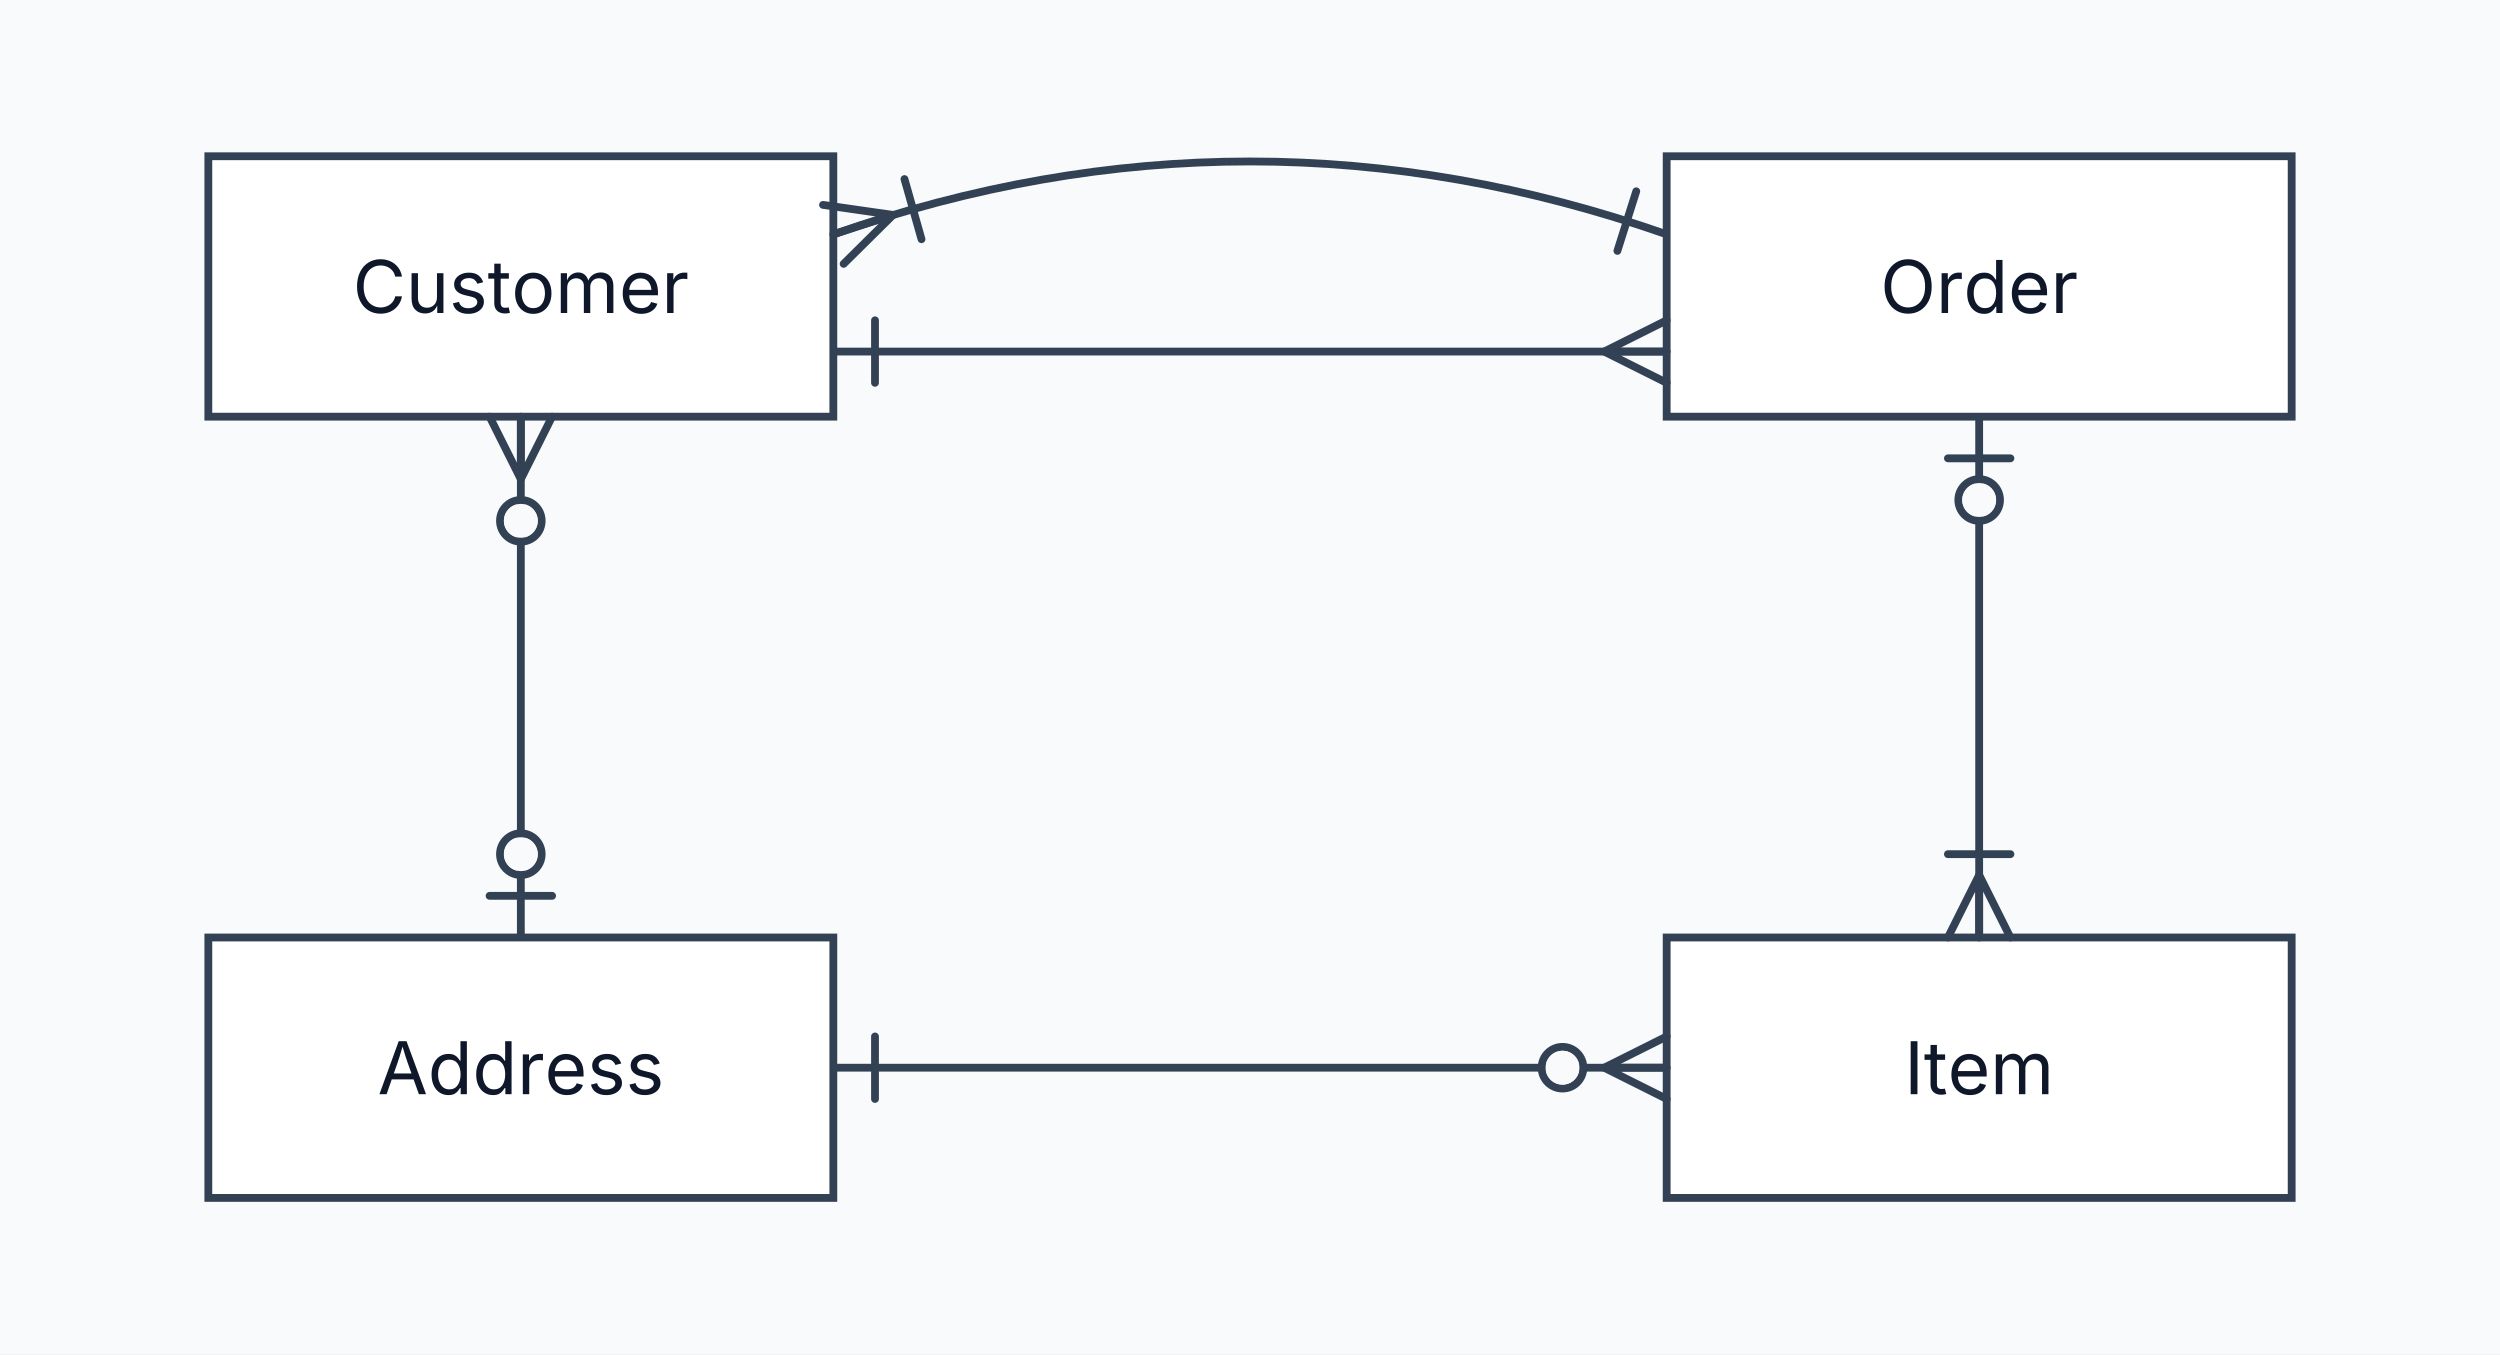
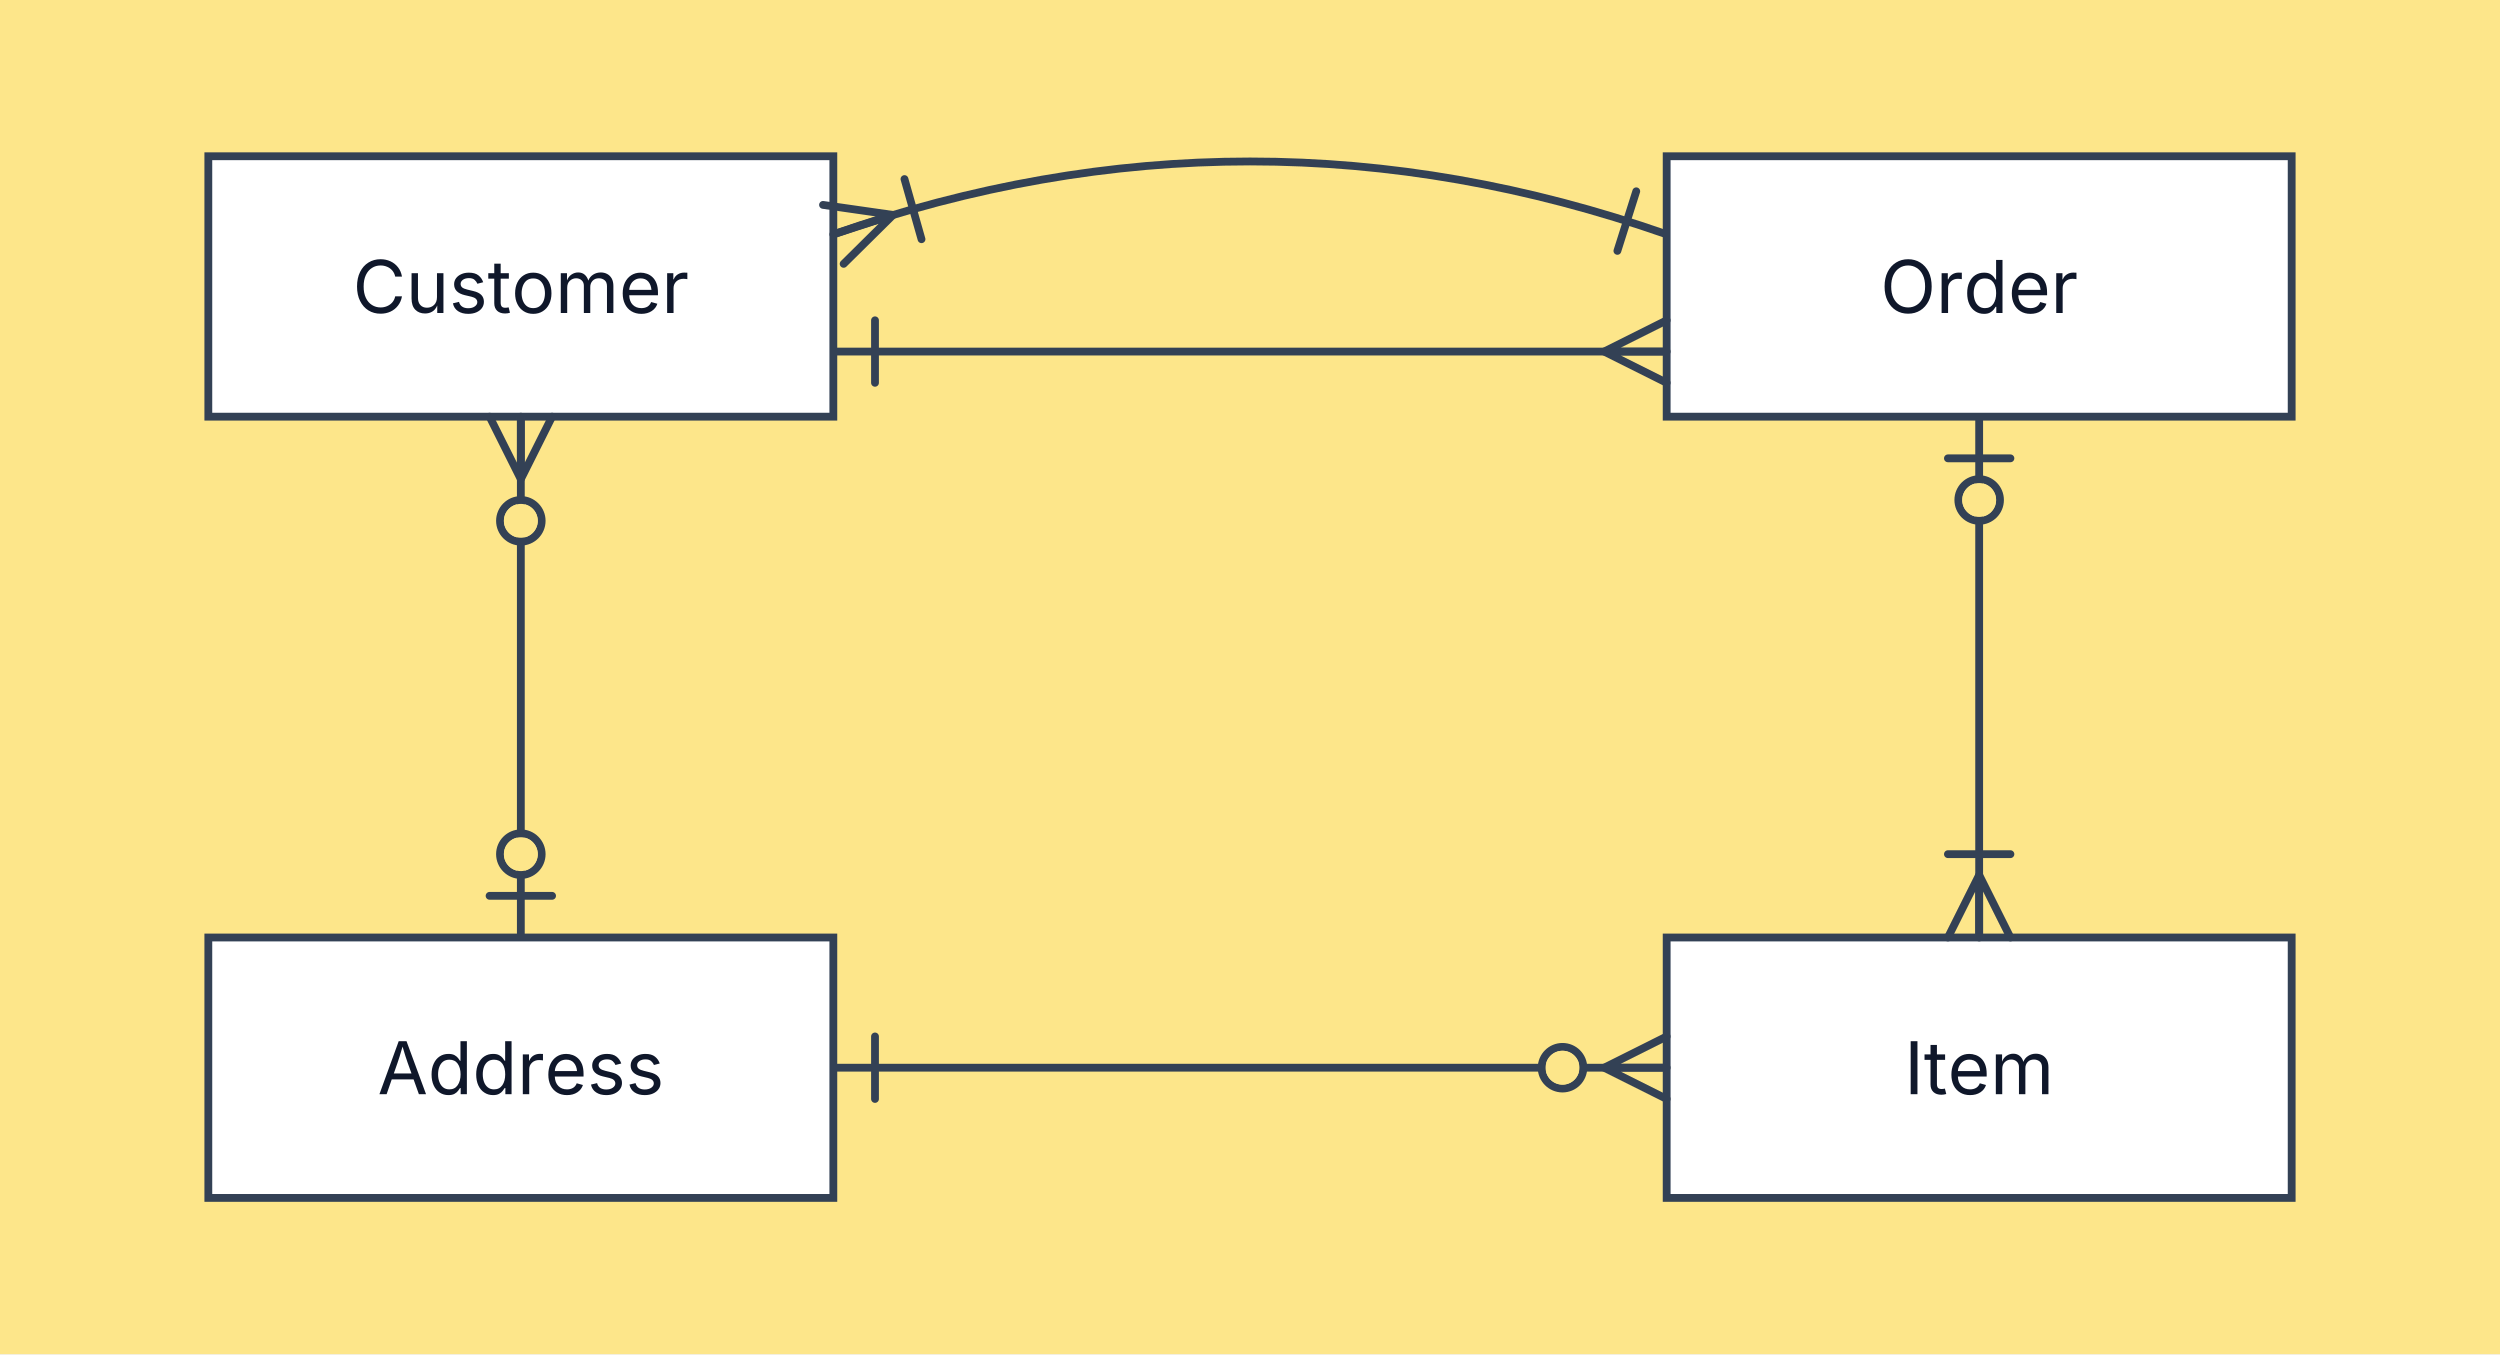
<svg xmlns="http://www.w3.org/2000/svg" width="480" height="260" viewBox="0 0 480 260">
-   <rect width="100%" height="100%" fill="#f8fafc" />
+   <rect width="100%" height="100%" fill="#fde68a" />
  <rect x="40" y="30" width="120" height="50" rx="0" fill="#ffffff" stroke="#334155" stroke-width="1.5" />
  <path aria-label="Customer" d="M73.07 60.23Q71.76 60.23 70.74 59.6Q69.72 58.96 69.14 57.79Q68.55 56.62 68.55 55.01Q68.55 53.39 69.14 52.21Q69.72 51.04 70.74 50.41Q71.76 49.77 73.07 49.77Q74.1 49.77 74.97 50.17Q75.83 50.57 76.42 51.32Q77 52.06 77.18 53.11L75.88 53.11Q75.74 52.42 75.32 51.94Q74.91 51.46 74.32 51.22Q73.73 50.97 73.07 50.97Q72.15 50.97 71.42 51.44Q70.68 51.9 70.25 52.8Q69.82 53.7 69.82 55.01Q69.82 56.31 70.25 57.2Q70.68 58.1 71.42 58.56Q72.16 59.03 73.07 59.03Q73.74 59.03 74.32 58.78Q74.91 58.53 75.32 58.06Q75.74 57.58 75.88 56.89L77.18 56.89Q77 57.92 76.42 58.67Q75.85 59.42 74.98 59.83Q74.12 60.23 73.07 60.23ZM81.61 60.19Q80.46 60.19 79.74 59.47Q79.02 58.75 79.02 57.3L79.02 52.45L80.25 52.45L80.25 57.2Q80.25 58.08 80.72 58.58Q81.18 59.08 81.98 59.08Q82.8 59.08 83.35 58.54Q83.9 58.01 83.9 57.03L83.9 52.45L85.14 52.45L85.14 60.09L83.95 60.09L83.95 58.66Q83.58 59.5 82.97 59.84Q82.37 60.19 81.61 60.19ZM89.9 60.26Q88.72 60.26 87.94 59.74Q87.17 59.23 86.96 58.24L88.13 57.96Q88.29 58.59 88.75 58.88Q89.2 59.18 89.89 59.18Q90.69 59.18 91.16 58.83Q91.64 58.49 91.64 58.02Q91.64 57.24 90.52 56.97L89.24 56.67Q87.19 56.18 87.19 54.58Q87.19 53.93 87.56 53.42Q87.93 52.92 88.57 52.64Q89.21 52.35 90.02 52.35Q91.21 52.35 91.86 52.87Q92.51 53.39 92.77 54.19L91.66 54.48Q91.5 54.07 91.13 53.74Q90.77 53.4 90.03 53.4Q89.35 53.4 88.89 53.71Q88.44 54.03 88.44 54.51Q88.44 54.93 88.74 55.19Q89.05 55.44 89.72 55.6L90.88 55.88Q91.92 56.12 92.42 56.64Q92.91 57.15 92.91 57.94Q92.91 58.61 92.54 59.13Q92.16 59.66 91.48 59.96Q90.8 60.26 89.9 60.26ZM97.7 52.45L97.7 53.5L96.13 53.5L96.13 58.11Q96.13 58.62 96.34 58.86Q96.54 59.09 97.03 59.09Q97.15 59.09 97.33 59.07Q97.51 59.04 97.66 59.01L97.91 60.05Q97.72 60.12 97.48 60.15Q97.23 60.19 97 60.19Q96 60.19 95.45 59.67Q94.9 59.14 94.9 58.21L94.9 53.5L93.75 53.5L93.75 52.45L94.9 52.45L94.9 50.63L96.13 50.63L96.13 52.45L97.7 52.45ZM102.38 60.26Q101.34 60.26 100.56 59.76Q99.78 59.27 99.34 58.38Q98.9 57.5 98.9 56.32Q98.9 55.12 99.34 54.23Q99.78 53.34 100.56 52.85Q101.34 52.35 102.38 52.35Q103.43 52.35 104.21 52.85Q105 53.34 105.44 54.23Q105.88 55.12 105.88 56.32Q105.88 57.5 105.44 58.38Q105 59.27 104.21 59.76Q103.43 60.26 102.38 60.26ZM102.38 59.16Q103.15 59.16 103.65 58.76Q104.15 58.36 104.39 57.72Q104.63 57.07 104.63 56.32Q104.63 55.56 104.39 54.91Q104.15 54.25 103.65 53.85Q103.15 53.46 102.38 53.46Q101.62 53.46 101.12 53.85Q100.63 54.25 100.39 54.9Q100.15 55.55 100.15 56.32Q100.15 57.07 100.39 57.72Q100.63 58.36 101.12 58.76Q101.62 59.16 102.38 59.16ZM107.67 60.09L107.67 52.45L108.86 52.45L108.87 53.85Q109.15 53.08 109.74 52.7Q110.33 52.31 111.01 52.31Q111.76 52.31 112.26 52.74Q112.75 53.17 112.96 53.87Q113.23 53.15 113.88 52.73Q114.54 52.31 115.36 52.31Q116.03 52.31 116.57 52.6Q117.12 52.89 117.45 53.47Q117.77 54.05 117.77 54.94L117.77 60.09L116.54 60.09L116.54 54.97Q116.54 54.15 116.07 53.79Q115.61 53.43 114.99 53.43Q114.22 53.43 113.78 53.91Q113.33 54.38 113.33 55.1L113.33 60.09L112.1 60.09L112.1 54.85Q112.1 54.21 111.68 53.82Q111.26 53.43 110.61 53.43Q109.94 53.43 109.42 53.9Q108.9 54.36 108.9 55.28L108.9 60.09L107.67 60.09ZM123.14 60.26Q122.04 60.26 121.23 59.76Q120.43 59.27 120 58.39Q119.56 57.51 119.56 56.33Q119.56 55.16 119.98 54.26Q120.41 53.37 121.18 52.86Q121.96 52.35 123 52.35Q123.61 52.35 124.2 52.56Q124.79 52.76 125.27 53.21Q125.75 53.65 126.04 54.38Q126.33 55.12 126.33 56.18L126.33 56.69L120.81 56.69Q120.85 57.88 121.49 58.52Q122.13 59.16 123.15 59.16Q123.83 59.16 124.32 58.87Q124.8 58.57 125.02 57.99L126.21 58.32Q125.94 59.18 125.13 59.72Q124.32 60.26 123.14 60.26ZM120.81 55.65L125.08 55.65Q124.99 54.67 124.47 54.06Q123.94 53.45 123 53.45Q122.34 53.45 121.87 53.76Q121.39 54.06 121.12 54.56Q120.85 55.06 120.81 55.65ZM128.09 60.09L128.09 52.45L129.28 52.45L129.28 53.63L129.36 53.63Q129.58 53.04 130.12 52.69Q130.66 52.34 131.35 52.34Q131.48 52.34 131.67 52.35Q131.86 52.35 131.97 52.36L131.97 53.6Q131.91 53.58 131.69 53.56Q131.48 53.53 131.23 53.53Q130.4 53.53 129.86 54.03Q129.32 54.54 129.32 55.31L129.32 60.09L128.09 60.09Z" fill="#0f172a" />
  <rect x="320" y="30" width="120" height="50" rx="0" fill="#ffffff" stroke="#334155" stroke-width="1.5" />
  <path aria-label="Order" d="M366.37 60.23Q365.06 60.23 364.04 59.6Q363.02 58.96 362.43 57.79Q361.84 56.62 361.84 55.01Q361.84 53.39 362.43 52.21Q363.02 51.04 364.04 50.41Q365.06 49.77 366.37 49.77Q367.67 49.77 368.69 50.41Q369.71 51.04 370.3 52.21Q370.88 53.39 370.88 55.01Q370.88 56.62 370.3 57.79Q369.71 58.96 368.69 59.6Q367.67 60.23 366.37 60.23ZM366.37 59.03Q367.28 59.03 368.01 58.56Q368.75 58.1 369.18 57.2Q369.62 56.31 369.62 55.01Q369.62 53.69 369.18 52.8Q368.75 51.9 368.01 51.44Q367.28 50.97 366.37 50.97Q365.45 50.97 364.71 51.44Q363.98 51.9 363.54 52.8Q363.11 53.7 363.11 55.01Q363.11 56.31 363.54 57.2Q363.98 58.1 364.71 58.56Q365.45 59.03 366.37 59.03ZM372.79 60.09L372.79 52.45L373.98 52.45L373.98 53.63L374.07 53.63Q374.28 53.04 374.82 52.69Q375.37 52.34 376.05 52.34Q376.19 52.34 376.37 52.35Q376.56 52.35 376.67 52.36L376.67 53.6Q376.62 53.58 376.4 53.56Q376.18 53.53 375.93 53.53Q375.11 53.53 374.57 54.03Q374.03 54.54 374.03 55.31L374.03 60.09L372.79 60.09ZM380.93 60.26Q379.98 60.26 379.25 59.77Q378.52 59.29 378.11 58.4Q377.7 57.51 377.7 56.29Q377.7 55.08 378.11 54.2Q378.52 53.31 379.25 52.83Q379.99 52.35 380.94 52.35Q381.68 52.35 382.12 52.6Q382.56 52.85 382.79 53.16Q383.03 53.47 383.15 53.67L383.25 53.67L383.25 49.91L384.48 49.91L384.48 60.09L383.29 60.09L383.29 58.91L383.15 58.91Q383.03 59.12 382.79 59.44Q382.54 59.76 382.1 60.01Q381.66 60.26 380.93 60.26ZM381.11 59.16Q382.15 59.16 382.71 58.36Q383.26 57.56 383.26 56.28Q383.26 55.01 382.72 54.23Q382.17 53.46 381.11 53.46Q380.39 53.46 379.91 53.83Q379.43 54.21 379.19 54.85Q378.95 55.49 378.95 56.28Q378.95 57.08 379.19 57.73Q379.43 58.38 379.92 58.77Q380.4 59.16 381.11 59.16ZM389.85 60.26Q388.74 60.26 387.94 59.76Q387.14 59.27 386.7 58.39Q386.27 57.51 386.27 56.33Q386.27 55.16 386.69 54.26Q387.12 53.37 387.89 52.86Q388.67 52.35 389.71 52.35Q390.32 52.35 390.91 52.56Q391.5 52.76 391.98 53.21Q392.46 53.65 392.75 54.38Q393.04 55.12 393.04 56.18L393.04 56.69L387.51 56.69Q387.56 57.88 388.2 58.52Q388.84 59.16 389.86 59.16Q390.53 59.16 391.02 58.87Q391.51 58.57 391.72 57.99L392.91 58.32Q392.65 59.18 391.84 59.72Q391.03 60.26 389.85 60.26ZM387.52 55.65L391.79 55.65Q391.7 54.67 391.17 54.06Q390.65 53.45 389.71 53.45Q389.05 53.45 388.58 53.76Q388.1 54.06 387.83 54.56Q387.55 55.06 387.52 55.65ZM394.8 60.09L394.8 52.45L395.99 52.45L395.99 53.63L396.07 53.63Q396.28 53.04 396.83 52.69Q397.37 52.34 398.05 52.34Q398.19 52.34 398.38 52.35Q398.57 52.35 398.68 52.36L398.68 53.6Q398.62 53.58 398.4 53.56Q398.18 53.53 397.94 53.53Q397.11 53.53 396.57 54.03Q396.03 54.54 396.03 55.31L396.03 60.09L394.8 60.09Z" fill="#0f172a" />
  <rect x="320" y="180" width="120" height="50" rx="0" fill="#ffffff" stroke="#334155" stroke-width="1.5" />
  <path aria-label="Item" d="M368.15 199.91L368.15 210.09L366.85 210.09L366.85 199.91L368.15 199.91ZM373.46 202.45L373.46 203.5L371.89 203.5L371.89 208.11Q371.89 208.62 372.1 208.86Q372.31 209.09 372.79 209.09Q372.91 209.09 373.09 209.07Q373.27 209.04 373.42 209.01L373.68 210.05Q373.49 210.12 373.24 210.15Q373 210.19 372.76 210.19Q371.77 210.19 371.22 209.67Q370.66 209.14 370.66 208.21L370.66 203.5L369.51 203.5L369.51 202.45L370.66 202.45L370.66 200.63L371.89 200.63L371.89 202.45L373.46 202.45ZM378.25 210.26Q377.14 210.26 376.34 209.76Q375.54 209.27 375.1 208.39Q374.67 207.51 374.67 206.33Q374.67 205.16 375.09 204.26Q375.52 203.37 376.29 202.86Q377.07 202.35 378.11 202.35Q378.71 202.35 379.31 202.56Q379.9 202.76 380.38 203.21Q380.86 203.65 381.15 204.38Q381.44 205.12 381.44 206.18L381.44 206.69L375.91 206.69Q375.96 207.88 376.6 208.52Q377.24 209.16 378.26 209.16Q378.93 209.16 379.42 208.87Q379.91 208.57 380.12 207.99L381.31 208.32Q381.05 209.18 380.24 209.72Q379.43 210.26 378.25 210.26ZM375.92 205.65L380.18 205.65Q380.1 204.67 379.57 204.06Q379.05 203.45 378.11 203.45Q377.45 203.45 376.98 203.76Q376.5 204.06 376.23 204.56Q375.95 205.06 375.92 205.65ZM383.2 210.09L383.2 202.45L384.4 202.45L384.4 203.85Q384.68 203.08 385.27 202.7Q385.87 202.31 386.54 202.31Q387.29 202.31 387.79 202.74Q388.29 203.17 388.49 203.87Q388.76 203.15 389.42 202.73Q390.07 202.31 390.9 202.31Q391.56 202.31 392.11 202.6Q392.65 202.89 392.98 203.47Q393.3 204.05 393.3 204.94L393.3 210.09L392.07 210.09L392.07 204.97Q392.07 204.15 391.61 203.79Q391.14 203.43 390.53 203.43Q389.75 203.43 389.31 203.91Q388.87 204.38 388.87 205.1L388.87 210.09L387.64 210.09L387.64 204.85Q387.64 204.21 387.21 203.82Q386.79 203.43 386.14 203.43Q385.47 203.43 384.95 203.9Q384.43 204.36 384.43 205.28L384.43 210.09L383.2 210.09Z" fill="#0f172a" />
  <rect x="40" y="180" width="120" height="50" rx="0" fill="#ffffff" stroke="#334155" stroke-width="1.5" />
  <path aria-label="Address" d="M72.85 210.09L76.55 199.91L78.05 199.91L81.8 210.09L80.43 210.09L79.41 207.25L75.21 207.25L74.23 210.09L72.85 210.09ZM75.61 206.11L79.01 206.11L78.27 204.05Q78.08 203.54 77.85 202.8Q77.62 202.05 77.29 200.95Q76.97 202.07 76.73 202.83Q76.49 203.58 76.33 204.05L75.61 206.11ZM86.1 210.26Q85.15 210.26 84.41 209.77Q83.68 209.29 83.27 208.4Q82.86 207.51 82.86 206.29Q82.86 205.08 83.28 204.2Q83.69 203.31 84.42 202.83Q85.15 202.35 86.1 202.35Q86.85 202.35 87.29 202.6Q87.72 202.85 87.96 203.16Q88.19 203.47 88.32 203.67L88.41 203.67L88.41 199.91L89.64 199.91L89.64 210.09L88.45 210.09L88.45 208.91L88.32 208.91Q88.19 209.12 87.95 209.44Q87.71 209.76 87.27 210.01Q86.83 210.26 86.1 210.26ZM86.28 209.16Q87.32 209.16 87.87 208.36Q88.43 207.56 88.43 206.28Q88.43 205.01 87.88 204.23Q87.34 203.46 86.28 203.46Q85.56 203.46 85.07 203.83Q84.59 204.21 84.35 204.85Q84.11 205.49 84.11 206.28Q84.11 207.08 84.36 207.73Q84.6 208.38 85.08 208.77Q85.57 209.16 86.28 209.16ZM94.67 210.26Q93.72 210.26 92.99 209.77Q92.25 209.29 91.84 208.4Q91.43 207.51 91.43 206.29Q91.43 205.08 91.85 204.2Q92.26 203.31 92.99 202.83Q93.72 202.35 94.67 202.35Q95.42 202.35 95.86 202.6Q96.29 202.85 96.53 203.16Q96.77 203.47 96.89 203.67L96.99 203.67L96.99 199.91L98.22 199.91L98.22 210.09L97.03 210.09L97.03 208.91L96.89 208.91Q96.77 209.12 96.52 209.44Q96.28 209.76 95.84 210.01Q95.4 210.26 94.67 210.26ZM94.85 209.16Q95.89 209.16 96.45 208.36Q97 207.56 97 206.28Q97 205.01 96.46 204.23Q95.91 203.46 94.85 203.46Q94.13 203.46 93.65 203.83Q93.16 204.21 92.92 204.85Q92.69 205.49 92.69 206.28Q92.69 207.08 92.93 207.73Q93.17 208.38 93.66 208.77Q94.14 209.16 94.85 209.16ZM100.38 210.09L100.38 202.45L101.57 202.45L101.57 203.63L101.65 203.63Q101.86 203.04 102.4 202.69Q102.95 202.34 103.63 202.34Q103.77 202.34 103.95 202.35Q104.14 202.35 104.25 202.36L104.25 203.6Q104.2 203.58 103.98 203.56Q103.76 203.53 103.51 203.53Q102.69 203.53 102.15 204.03Q101.61 204.54 101.61 205.31L101.61 210.09L100.38 210.09ZM108.86 210.26Q107.75 210.26 106.95 209.76Q106.15 209.27 105.71 208.39Q105.28 207.51 105.28 206.33Q105.28 205.16 105.7 204.26Q106.13 203.37 106.9 202.86Q107.68 202.35 108.72 202.35Q109.32 202.35 109.92 202.56Q110.51 202.76 110.99 203.21Q111.47 203.65 111.76 204.38Q112.04 205.12 112.04 206.18L112.04 206.69L106.52 206.69Q106.57 207.88 107.21 208.52Q107.85 209.16 108.87 209.16Q109.54 209.16 110.03 208.87Q110.52 208.57 110.73 207.99L111.92 208.32Q111.66 209.18 110.85 209.72Q110.04 210.26 108.86 210.26ZM106.53 205.65L110.79 205.65Q110.71 204.67 110.18 204.06Q109.66 203.45 108.72 203.45Q108.06 203.45 107.58 203.76Q107.11 204.06 106.84 204.56Q106.56 205.06 106.53 205.65ZM116.41 210.26Q115.23 210.26 114.45 209.74Q113.67 209.23 113.47 208.24L114.64 207.96Q114.8 208.59 115.25 208.88Q115.71 209.18 116.39 209.18Q117.19 209.18 117.67 208.83Q118.14 208.49 118.14 208.02Q118.14 207.24 117.02 206.97L115.75 206.67Q113.7 206.18 113.7 204.58Q113.7 203.93 114.07 203.42Q114.44 202.92 115.08 202.64Q115.72 202.35 116.53 202.35Q117.71 202.35 118.36 202.87Q119.02 203.39 119.28 204.19L118.16 204.48Q118.01 204.07 117.64 203.74Q117.27 203.4 116.54 203.4Q115.85 203.4 115.4 203.71Q114.94 204.03 114.94 204.51Q114.94 204.93 115.25 205.19Q115.56 205.44 116.23 205.6L117.38 205.88Q118.42 206.12 118.92 206.64Q119.42 207.15 119.42 207.94Q119.42 208.61 119.04 209.13Q118.66 209.66 117.98 209.96Q117.3 210.26 116.41 210.26ZM123.8 210.26Q122.62 210.26 121.84 209.74Q121.06 209.23 120.86 208.24L122.03 207.96Q122.19 208.59 122.64 208.88Q123.1 209.18 123.78 209.18Q124.58 209.18 125.06 208.83Q125.53 208.49 125.53 208.02Q125.53 207.24 124.41 206.97L123.14 206.67Q121.09 206.18 121.09 204.58Q121.09 203.93 121.46 203.42Q121.83 202.92 122.47 202.64Q123.11 202.35 123.92 202.35Q125.1 202.35 125.75 202.87Q126.41 203.39 126.67 204.19L125.55 204.48Q125.4 204.07 125.03 203.74Q124.66 203.4 123.93 203.4Q123.24 203.4 122.79 203.71Q122.33 204.03 122.33 204.51Q122.33 204.93 122.64 205.19Q122.95 205.44 123.62 205.6L124.77 205.88Q125.81 206.12 126.31 206.64Q126.81 207.15 126.81 207.94Q126.81 208.61 126.43 209.13Q126.05 209.66 125.37 209.96Q124.69 210.26 123.8 210.26Z" fill="#0f172a" />
  <path d="M 160 67.5 L 320 67.5" fill="none" stroke-linejoin="round" stroke="#334155" stroke-width="1.5" />
  <path d="M 308 67.5 L 320 73.5 M 308 67.5 L 320 67.5 M 308 67.5 L 320 61.5" fill="none" stroke="#334155" stroke-width="1.5" stroke-linecap="round" />
  <path d="M 168 61.5 L 168 73.5" fill="none" stroke="#334155" stroke-width="1.5" stroke-linecap="round" />
  <path d="M 160 45 Q 240 17 320 45" fill="none" stroke-linejoin="round" stroke="#334155" stroke-width="1.5" />
  <path d="M 310.54 48.17 L 314.16 36.73" fill="none" stroke="#334155" stroke-width="1.5" stroke-linecap="round" />
  <path d="M 171.47 41.27 L 158.02 39.34 M 171.47 41.27 L 160 45 M 171.47 41.27 L 161.98 50.66 M 173.66 34.38 L 176.93 45.93" fill="none" stroke="#334155" stroke-width="1.5" stroke-linecap="round" />
-   <mask id="kashika-492d2784-mask-2" maskUnits="userSpaceOnUse" x="0" y="0" width="480" height="260">
+   <mask id="kashika-7ae54756-mask-2" maskUnits="userSpaceOnUse" x="0" y="0" width="480" height="260">
    <rect width="480" height="260" fill="#fff" />
    <circle cx="380" cy="96" r="3.25" fill="#000" />
  </mask>
-   <g mask="url(#kashika-492d2784-mask-2)">
+   <g mask="url(#kashika-7ae54756-mask-2)">
    <path d="M 380 80 L 380 180" fill="none" stroke-linejoin="round" stroke="#334155" stroke-width="1.5" />
    <path d="M 380 168 L 374 180 M 380 168 L 380 180 M 380 168 L 386 180 M 374 164 L 386 164" fill="none" stroke="#334155" stroke-width="1.5" stroke-linecap="round" />
    <path d="M 386 88 L 374 88" fill="none" stroke="#334155" stroke-width="1.5" stroke-linecap="round" />
    <circle cx="380" cy="96" r="4" fill="none" stroke="#334155" stroke-width="1.5" />
  </g>
-   <mask id="kashika-492d2784-mask-3" maskUnits="userSpaceOnUse" x="0" y="0" width="480" height="260">
+   <mask id="kashika-7ae54756-mask-3" maskUnits="userSpaceOnUse" x="0" y="0" width="480" height="260">
    <rect width="480" height="260" fill="#fff" />
    <circle cx="300" cy="205" r="3.25" fill="#000" />
  </mask>
-   <g mask="url(#kashika-492d2784-mask-3)">
+   <g mask="url(#kashika-7ae54756-mask-3)">
    <path d="M 160 205 L 320 205" fill="none" stroke-linejoin="round" stroke="#334155" stroke-width="1.5" />
    <path d="M 308 205 L 320 211 M 308 205 L 320 205 M 308 205 L 320 199" fill="none" stroke="#334155" stroke-width="1.5" stroke-linecap="round" />
    <circle cx="300" cy="205" r="4" fill="none" stroke="#334155" stroke-width="1.5" />
    <path d="M 168 199 L 168 211" fill="none" stroke="#334155" stroke-width="1.5" stroke-linecap="round" />
  </g>
-   <mask id="kashika-492d2784-mask-4" maskUnits="userSpaceOnUse" x="0" y="0" width="480" height="260">
+   <mask id="kashika-7ae54756-mask-4" maskUnits="userSpaceOnUse" x="0" y="0" width="480" height="260">
    <rect width="480" height="260" fill="#fff" />
    <circle cx="100" cy="164" r="3.25" fill="#000" />
    <circle cx="100" cy="100" r="3.25" fill="#000" />
  </mask>
-   <g mask="url(#kashika-492d2784-mask-4)">
+   <g mask="url(#kashika-7ae54756-mask-4)">
    <path d="M 100 80 L 100 180" fill="none" stroke-linejoin="round" stroke="#334155" stroke-width="1.5" />
    <path d="M 94 172 L 106 172" fill="none" stroke="#334155" stroke-width="1.5" stroke-linecap="round" />
    <circle cx="100" cy="164" r="4" fill="none" stroke="#334155" stroke-width="1.5" />
    <path d="M 100 92 L 106 80 M 100 92 L 100 80 M 100 92 L 94 80" fill="none" stroke="#334155" stroke-width="1.5" stroke-linecap="round" />
    <circle cx="100" cy="100" r="4" fill="none" stroke="#334155" stroke-width="1.5" />
  </g>
</svg>
